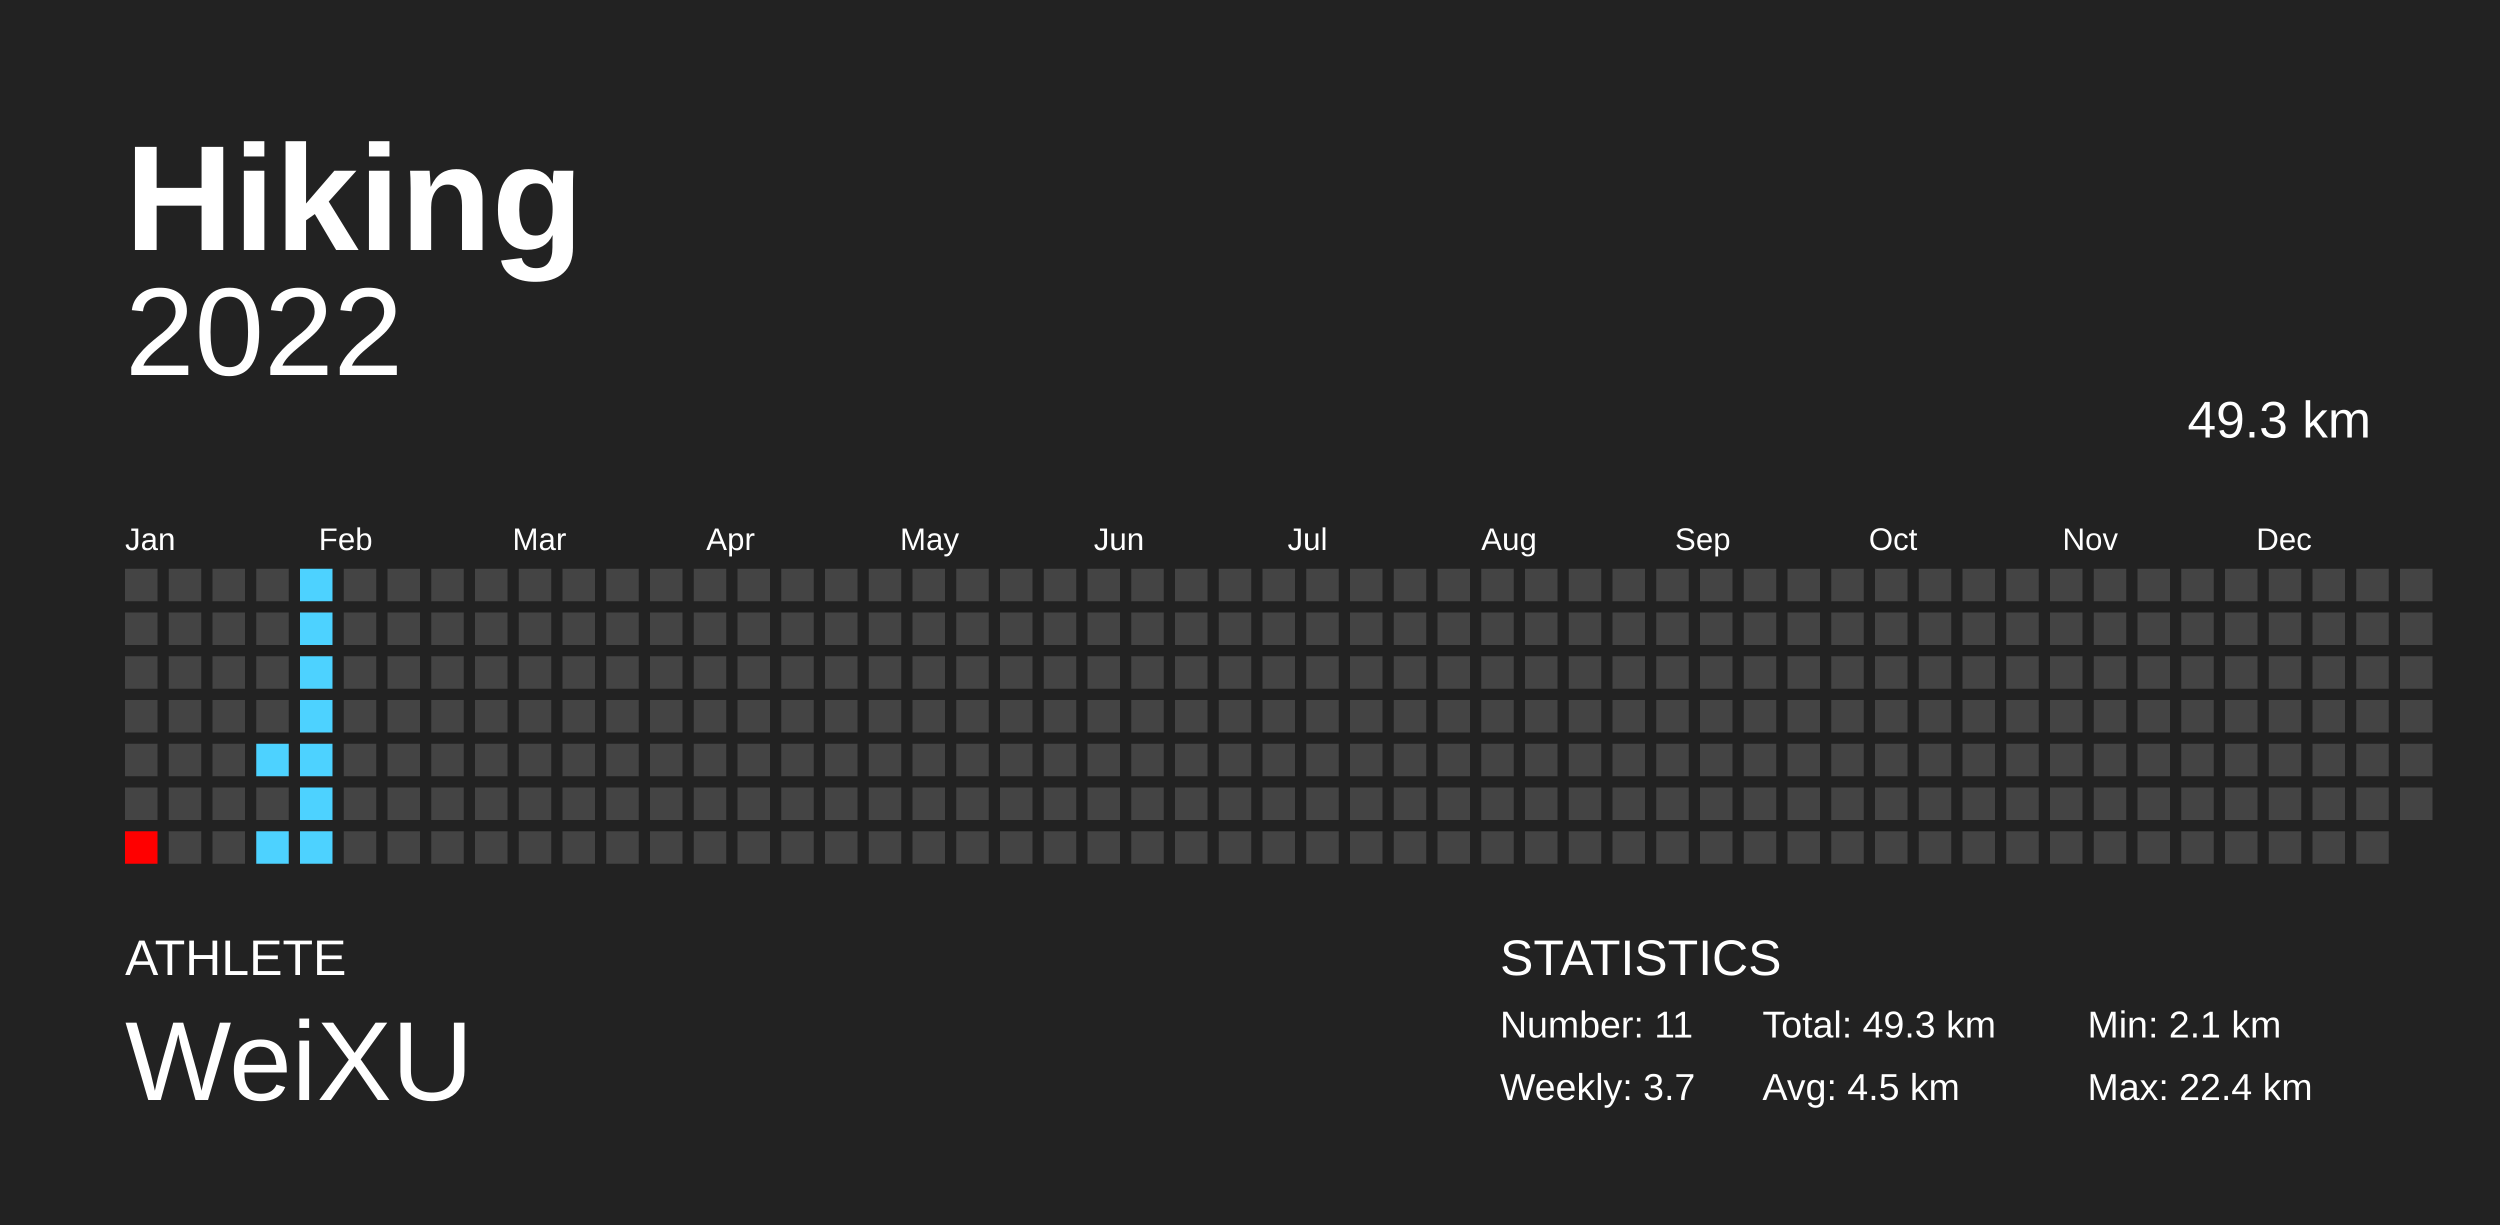
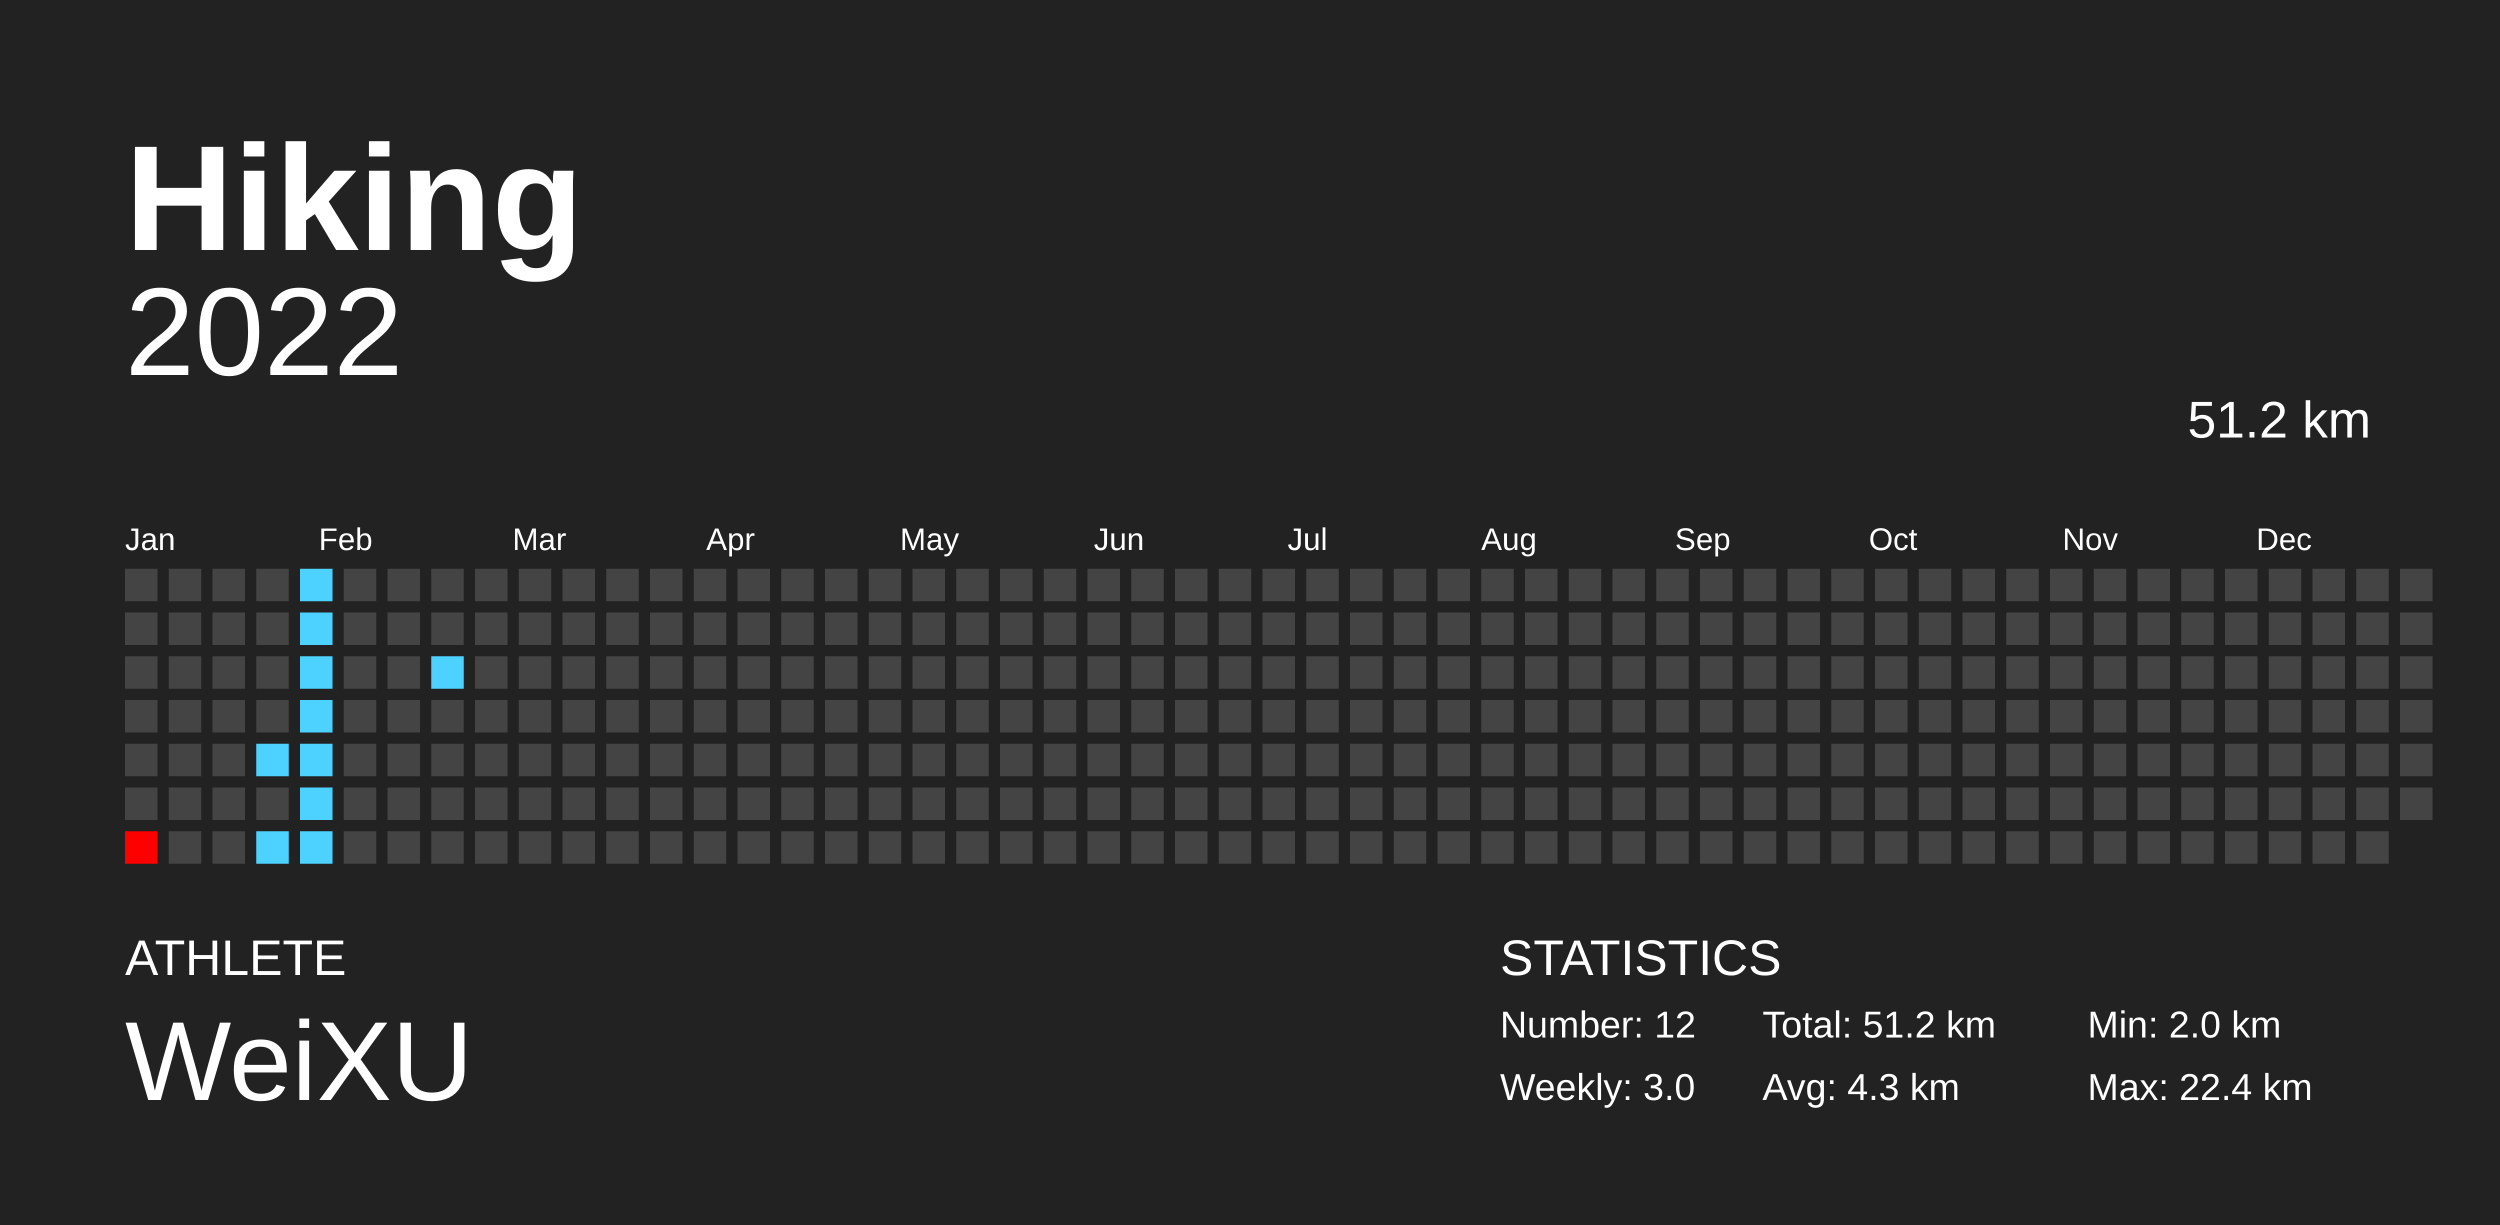
<svg xmlns="http://www.w3.org/2000/svg" baseProfile="full" height="98mm" version="1.1" viewBox="0,0,200,98" width="200mm">
  <defs />
  <rect fill="#222222" height="98" width="200" x="0" y="0" />
  <text fill="#FFFFFF" style="font-size:12px; font-family:Arial; font-weight:bold;" x="10" y="20">Hiking</text>
  <text fill="#FFFFFF" style="font-size:4px; font-family:Arial" x="10" y="78">ATHLETE</text>
  <text fill="#FFFFFF" style="font-size:9px; font-family:Arial" x="10" y="88">WeiXU</text>
  <text fill="#FFFFFF" style="font-size:4px; font-family:Arial" x="120" y="78">STATISTICS</text>
-   <text fill="#FFFFFF" style="font-size:3px; font-family:Arial" x="120" y="83">Number: 11</text>
-   <text fill="#FFFFFF" style="font-size:3px; font-family:Arial" x="120" y="88">Weekly: 3.7</text>
-   <text fill="#FFFFFF" style="font-size:3px; font-family:Arial" x="141" y="83">Total: 49.3 km</text>
-   <text fill="#FFFFFF" style="font-size:3px; font-family:Arial" x="141" y="88">Avg: 4.5 km</text>
-   <text fill="#FFFFFF" style="font-size:3px; font-family:Arial" x="167" y="83">Min: 2.1 km</text>
+   <text fill="#FFFFFF" style="font-size:3px; font-family:Arial" x="120" y="83">Number: 12</text>
+   <text fill="#FFFFFF" style="font-size:3px; font-family:Arial" x="120" y="88">Weekly: 3.0</text>
+   <text fill="#FFFFFF" style="font-size:3px; font-family:Arial" x="141" y="83">Total: 51.2 km</text>
+   <text fill="#FFFFFF" style="font-size:3px; font-family:Arial" x="141" y="88">Avg: 4.3 km</text>
+   <text fill="#FFFFFF" style="font-size:3px; font-family:Arial" x="167" y="83">Min: 2.0 km</text>
  <text fill="#FFFFFF" style="font-size:3px; font-family:Arial" x="167" y="88">Max: 22.4 km</text>
  <text alignment-baseline="hanging" fill="#FFFFFF" style="font-size:10.0px; font-family:Arial;" x="10" y="30">2022</text>
-   <text alignment-baseline="hanging" fill="#FFFFFF" style="font-size:4.125px; font-family:Arial;" x="175" y="35">49.3 km</text>
+   <text alignment-baseline="hanging" fill="#FFFFFF" style="font-size:4.125px; font-family:Arial;" x="175" y="35">51.2 km</text>
  <text fill="#FFFFFF" style="font-size:2.5px; font-family:Arial" x="10.0" y="44">Jan</text>
  <text fill="#FFFFFF" style="font-size:2.5px; font-family:Arial" x="25.5" y="44">Feb</text>
  <text fill="#FFFFFF" style="font-size:2.5px; font-family:Arial" x="41.0" y="44">Mar</text>
  <text fill="#FFFFFF" style="font-size:2.5px; font-family:Arial" x="56.5" y="44">Apr</text>
  <text fill="#FFFFFF" style="font-size:2.5px; font-family:Arial" x="72.0" y="44">May</text>
  <text fill="#FFFFFF" style="font-size:2.5px; font-family:Arial" x="87.5" y="44">Jun</text>
  <text fill="#FFFFFF" style="font-size:2.5px; font-family:Arial" x="103.0" y="44">Jul</text>
  <text fill="#FFFFFF" style="font-size:2.5px; font-family:Arial" x="118.5" y="44">Aug</text>
  <text fill="#FFFFFF" style="font-size:2.5px; font-family:Arial" x="134.0" y="44">Sep</text>
  <text fill="#FFFFFF" style="font-size:2.5px; font-family:Arial" x="149.5" y="44">Oct</text>
  <text fill="#FFFFFF" style="font-size:2.5px; font-family:Arial" x="165.0" y="44">Nov</text>
  <text fill="#FFFFFF" style="font-size:2.5px; font-family:Arial" x="180.5" y="44">Dec</text>
  <rect fill="#444444" height="2.6" width="2.6" x="10.0" y="45.5" />
  <rect fill="#444444" height="2.6" width="2.6" x="10.0" y="49.0" />
  <rect fill="#444444" height="2.6" width="2.6" x="10.0" y="52.5" />
  <rect fill="#444444" height="2.6" width="2.6" x="10.0" y="56.0" />
  <rect fill="#444444" height="2.6" width="2.6" x="10.0" y="59.5" />
  <rect fill="#444444" height="2.6" width="2.6" x="10.0" y="63.0" />
  <rect fill="red" height="2.6" width="2.6" x="10.0" y="66.5" />
  <rect fill="#444444" height="2.6" width="2.6" x="13.5" y="45.5" />
  <rect fill="#444444" height="2.6" width="2.6" x="13.5" y="49.0" />
  <rect fill="#444444" height="2.6" width="2.6" x="13.5" y="52.5" />
  <rect fill="#444444" height="2.6" width="2.6" x="13.5" y="56.0" />
  <rect fill="#444444" height="2.6" width="2.6" x="13.5" y="59.5" />
  <rect fill="#444444" height="2.6" width="2.6" x="13.5" y="63.0" />
  <rect fill="#444444" height="2.6" width="2.6" x="13.5" y="66.5" />
  <rect fill="#444444" height="2.6" width="2.6" x="17.0" y="45.5" />
  <rect fill="#444444" height="2.6" width="2.6" x="17.0" y="49.0" />
  <rect fill="#444444" height="2.6" width="2.6" x="17.0" y="52.5" />
  <rect fill="#444444" height="2.6" width="2.6" x="17.0" y="56.0" />
  <rect fill="#444444" height="2.6" width="2.6" x="17.0" y="59.5" />
  <rect fill="#444444" height="2.6" width="2.6" x="17.0" y="63.0" />
  <rect fill="#444444" height="2.6" width="2.6" x="17.0" y="66.5" />
  <rect fill="#444444" height="2.6" width="2.6" x="20.5" y="45.5" />
  <rect fill="#444444" height="2.6" width="2.6" x="20.5" y="49.0" />
  <rect fill="#444444" height="2.6" width="2.6" x="20.5" y="52.5" />
  <rect fill="#444444" height="2.6" width="2.6" x="20.5" y="56.0" />
  <rect fill="#4dd2ff" height="2.6" width="2.6" x="20.5" y="59.5" />
  <rect fill="#444444" height="2.6" width="2.6" x="20.5" y="63.0" />
  <rect fill="#4dd2ff" height="2.6" width="2.6" x="20.5" y="66.5" />
  <rect fill="#4dd2ff" height="2.6" width="2.6" x="24.0" y="45.5" />
  <rect fill="#4dd2ff" height="2.6" width="2.6" x="24.0" y="49.0" />
  <rect fill="#4dd2ff" height="2.6" width="2.6" x="24.0" y="52.5" />
  <rect fill="#4dd2ff" height="2.6" width="2.6" x="24.0" y="56.0" />
  <rect fill="#4dd2ff" height="2.6" width="2.6" x="24.0" y="59.5" />
  <rect fill="#4dd2ff" height="2.6" width="2.6" x="24.0" y="63.0" />
  <rect fill="#4dd2ff" height="2.6" width="2.6" x="24.0" y="66.5" />
  <rect fill="#444444" height="2.6" width="2.6" x="27.5" y="45.5" />
  <rect fill="#444444" height="2.6" width="2.6" x="27.5" y="49.0" />
  <rect fill="#444444" height="2.6" width="2.6" x="27.5" y="52.5" />
  <rect fill="#444444" height="2.6" width="2.6" x="27.5" y="56.0" />
  <rect fill="#444444" height="2.6" width="2.6" x="27.5" y="59.5" />
  <rect fill="#444444" height="2.6" width="2.6" x="27.5" y="63.0" />
  <rect fill="#444444" height="2.6" width="2.6" x="27.5" y="66.5" />
  <rect fill="#444444" height="2.6" width="2.6" x="31.0" y="45.5" />
  <rect fill="#444444" height="2.6" width="2.6" x="31.0" y="49.0" />
  <rect fill="#444444" height="2.6" width="2.6" x="31.0" y="52.5" />
  <rect fill="#444444" height="2.6" width="2.6" x="31.0" y="56.0" />
  <rect fill="#444444" height="2.6" width="2.6" x="31.0" y="59.5" />
  <rect fill="#444444" height="2.6" width="2.6" x="31.0" y="63.0" />
  <rect fill="#444444" height="2.6" width="2.6" x="31.0" y="66.5" />
  <rect fill="#444444" height="2.6" width="2.6" x="34.5" y="45.5" />
  <rect fill="#444444" height="2.6" width="2.6" x="34.5" y="49.0" />
-   <rect fill="#444444" height="2.6" width="2.6" x="34.5" y="52.5" />
+   <rect fill="#4dd2ff" height="2.6" width="2.6" x="34.5" y="52.5" />
  <rect fill="#444444" height="2.6" width="2.6" x="34.5" y="56.0" />
  <rect fill="#444444" height="2.6" width="2.6" x="34.5" y="59.5" />
  <rect fill="#444444" height="2.6" width="2.6" x="34.5" y="63.0" />
  <rect fill="#444444" height="2.6" width="2.6" x="34.5" y="66.5" />
  <rect fill="#444444" height="2.6" width="2.6" x="38.0" y="45.5" />
  <rect fill="#444444" height="2.6" width="2.6" x="38.0" y="49.0" />
  <rect fill="#444444" height="2.6" width="2.6" x="38.0" y="52.5" />
  <rect fill="#444444" height="2.6" width="2.6" x="38.0" y="56.0" />
  <rect fill="#444444" height="2.6" width="2.6" x="38.0" y="59.5" />
  <rect fill="#444444" height="2.6" width="2.6" x="38.0" y="63.0" />
  <rect fill="#444444" height="2.6" width="2.6" x="38.0" y="66.5" />
  <rect fill="#444444" height="2.6" width="2.6" x="41.5" y="45.5" />
  <rect fill="#444444" height="2.6" width="2.6" x="41.5" y="49.0" />
  <rect fill="#444444" height="2.6" width="2.6" x="41.5" y="52.5" />
  <rect fill="#444444" height="2.6" width="2.6" x="41.5" y="56.0" />
  <rect fill="#444444" height="2.6" width="2.6" x="41.5" y="59.5" />
  <rect fill="#444444" height="2.6" width="2.6" x="41.5" y="63.0" />
  <rect fill="#444444" height="2.6" width="2.6" x="41.5" y="66.5" />
  <rect fill="#444444" height="2.6" width="2.6" x="45.0" y="45.5" />
  <rect fill="#444444" height="2.6" width="2.6" x="45.0" y="49.0" />
  <rect fill="#444444" height="2.6" width="2.6" x="45.0" y="52.5" />
  <rect fill="#444444" height="2.6" width="2.6" x="45.0" y="56.0" />
  <rect fill="#444444" height="2.6" width="2.6" x="45.0" y="59.5" />
  <rect fill="#444444" height="2.6" width="2.6" x="45.0" y="63.0" />
  <rect fill="#444444" height="2.6" width="2.6" x="45.0" y="66.5" />
  <rect fill="#444444" height="2.6" width="2.6" x="48.5" y="45.5" />
  <rect fill="#444444" height="2.6" width="2.6" x="48.5" y="49.0" />
  <rect fill="#444444" height="2.6" width="2.6" x="48.5" y="52.5" />
  <rect fill="#444444" height="2.6" width="2.6" x="48.5" y="56.0" />
  <rect fill="#444444" height="2.6" width="2.6" x="48.5" y="59.5" />
  <rect fill="#444444" height="2.6" width="2.6" x="48.5" y="63.0" />
  <rect fill="#444444" height="2.6" width="2.6" x="48.5" y="66.5" />
  <rect fill="#444444" height="2.6" width="2.6" x="52.0" y="45.5" />
  <rect fill="#444444" height="2.6" width="2.6" x="52.0" y="49.0" />
  <rect fill="#444444" height="2.6" width="2.6" x="52.0" y="52.5" />
  <rect fill="#444444" height="2.6" width="2.6" x="52.0" y="56.0" />
  <rect fill="#444444" height="2.6" width="2.6" x="52.0" y="59.5" />
  <rect fill="#444444" height="2.6" width="2.6" x="52.0" y="63.0" />
  <rect fill="#444444" height="2.6" width="2.6" x="52.0" y="66.5" />
  <rect fill="#444444" height="2.6" width="2.6" x="55.5" y="45.5" />
  <rect fill="#444444" height="2.6" width="2.6" x="55.5" y="49.0" />
  <rect fill="#444444" height="2.6" width="2.6" x="55.5" y="52.5" />
  <rect fill="#444444" height="2.6" width="2.6" x="55.5" y="56.0" />
  <rect fill="#444444" height="2.6" width="2.6" x="55.5" y="59.5" />
  <rect fill="#444444" height="2.6" width="2.6" x="55.5" y="63.0" />
  <rect fill="#444444" height="2.6" width="2.6" x="55.5" y="66.5" />
  <rect fill="#444444" height="2.6" width="2.6" x="59.0" y="45.5" />
  <rect fill="#444444" height="2.6" width="2.6" x="59.0" y="49.0" />
  <rect fill="#444444" height="2.6" width="2.6" x="59.0" y="52.5" />
  <rect fill="#444444" height="2.6" width="2.6" x="59.0" y="56.0" />
  <rect fill="#444444" height="2.6" width="2.6" x="59.0" y="59.5" />
  <rect fill="#444444" height="2.6" width="2.6" x="59.0" y="63.0" />
  <rect fill="#444444" height="2.6" width="2.6" x="59.0" y="66.5" />
  <rect fill="#444444" height="2.6" width="2.6" x="62.5" y="45.5" />
  <rect fill="#444444" height="2.6" width="2.6" x="62.5" y="49.0" />
  <rect fill="#444444" height="2.6" width="2.6" x="62.5" y="52.5" />
  <rect fill="#444444" height="2.6" width="2.6" x="62.5" y="56.0" />
  <rect fill="#444444" height="2.6" width="2.6" x="62.5" y="59.5" />
  <rect fill="#444444" height="2.6" width="2.6" x="62.5" y="63.0" />
  <rect fill="#444444" height="2.6" width="2.6" x="62.5" y="66.5" />
  <rect fill="#444444" height="2.6" width="2.6" x="66.0" y="45.5" />
  <rect fill="#444444" height="2.6" width="2.6" x="66.0" y="49.0" />
  <rect fill="#444444" height="2.6" width="2.6" x="66.0" y="52.5" />
  <rect fill="#444444" height="2.6" width="2.6" x="66.0" y="56.0" />
  <rect fill="#444444" height="2.6" width="2.6" x="66.0" y="59.5" />
  <rect fill="#444444" height="2.6" width="2.6" x="66.0" y="63.0" />
  <rect fill="#444444" height="2.6" width="2.6" x="66.0" y="66.5" />
  <rect fill="#444444" height="2.6" width="2.6" x="69.5" y="45.5" />
  <rect fill="#444444" height="2.6" width="2.6" x="69.5" y="49.0" />
  <rect fill="#444444" height="2.6" width="2.6" x="69.5" y="52.5" />
  <rect fill="#444444" height="2.6" width="2.6" x="69.5" y="56.0" />
  <rect fill="#444444" height="2.6" width="2.6" x="69.5" y="59.5" />
  <rect fill="#444444" height="2.6" width="2.6" x="69.5" y="63.0" />
  <rect fill="#444444" height="2.6" width="2.6" x="69.5" y="66.5" />
  <rect fill="#444444" height="2.6" width="2.6" x="73.0" y="45.5" />
  <rect fill="#444444" height="2.6" width="2.6" x="73.0" y="49.0" />
  <rect fill="#444444" height="2.6" width="2.6" x="73.0" y="52.5" />
  <rect fill="#444444" height="2.6" width="2.6" x="73.0" y="56.0" />
  <rect fill="#444444" height="2.6" width="2.6" x="73.0" y="59.5" />
  <rect fill="#444444" height="2.6" width="2.6" x="73.0" y="63.0" />
  <rect fill="#444444" height="2.6" width="2.6" x="73.0" y="66.5" />
  <rect fill="#444444" height="2.6" width="2.6" x="76.5" y="45.5" />
  <rect fill="#444444" height="2.6" width="2.6" x="76.5" y="49.0" />
  <rect fill="#444444" height="2.6" width="2.6" x="76.5" y="52.5" />
  <rect fill="#444444" height="2.6" width="2.6" x="76.5" y="56.0" />
  <rect fill="#444444" height="2.6" width="2.6" x="76.5" y="59.5" />
  <rect fill="#444444" height="2.6" width="2.6" x="76.5" y="63.0" />
  <rect fill="#444444" height="2.6" width="2.6" x="76.5" y="66.5" />
  <rect fill="#444444" height="2.6" width="2.6" x="80.0" y="45.5" />
  <rect fill="#444444" height="2.6" width="2.6" x="80.0" y="49.0" />
  <rect fill="#444444" height="2.6" width="2.6" x="80.0" y="52.5" />
  <rect fill="#444444" height="2.6" width="2.6" x="80.0" y="56.0" />
  <rect fill="#444444" height="2.6" width="2.6" x="80.0" y="59.5" />
  <rect fill="#444444" height="2.6" width="2.6" x="80.0" y="63.0" />
  <rect fill="#444444" height="2.6" width="2.6" x="80.0" y="66.5" />
  <rect fill="#444444" height="2.6" width="2.6" x="83.5" y="45.5" />
  <rect fill="#444444" height="2.6" width="2.6" x="83.5" y="49.0" />
  <rect fill="#444444" height="2.6" width="2.6" x="83.5" y="52.5" />
  <rect fill="#444444" height="2.6" width="2.6" x="83.5" y="56.0" />
  <rect fill="#444444" height="2.6" width="2.6" x="83.5" y="59.5" />
  <rect fill="#444444" height="2.6" width="2.6" x="83.5" y="63.0" />
  <rect fill="#444444" height="2.6" width="2.6" x="83.5" y="66.5" />
  <rect fill="#444444" height="2.6" width="2.6" x="87.0" y="45.5" />
  <rect fill="#444444" height="2.6" width="2.6" x="87.0" y="49.0" />
  <rect fill="#444444" height="2.6" width="2.6" x="87.0" y="52.5" />
  <rect fill="#444444" height="2.6" width="2.6" x="87.0" y="56.0" />
  <rect fill="#444444" height="2.6" width="2.6" x="87.0" y="59.5" />
  <rect fill="#444444" height="2.6" width="2.6" x="87.0" y="63.0" />
  <rect fill="#444444" height="2.6" width="2.6" x="87.0" y="66.5" />
  <rect fill="#444444" height="2.6" width="2.6" x="90.5" y="45.5" />
  <rect fill="#444444" height="2.6" width="2.6" x="90.5" y="49.0" />
  <rect fill="#444444" height="2.6" width="2.6" x="90.5" y="52.5" />
  <rect fill="#444444" height="2.6" width="2.6" x="90.5" y="56.0" />
  <rect fill="#444444" height="2.6" width="2.6" x="90.5" y="59.5" />
  <rect fill="#444444" height="2.6" width="2.6" x="90.5" y="63.0" />
  <rect fill="#444444" height="2.6" width="2.6" x="90.5" y="66.5" />
  <rect fill="#444444" height="2.6" width="2.6" x="94.0" y="45.5" />
  <rect fill="#444444" height="2.6" width="2.6" x="94.0" y="49.0" />
  <rect fill="#444444" height="2.6" width="2.6" x="94.0" y="52.5" />
  <rect fill="#444444" height="2.6" width="2.6" x="94.0" y="56.0" />
  <rect fill="#444444" height="2.6" width="2.6" x="94.0" y="59.5" />
  <rect fill="#444444" height="2.6" width="2.6" x="94.0" y="63.0" />
  <rect fill="#444444" height="2.6" width="2.6" x="94.0" y="66.5" />
  <rect fill="#444444" height="2.6" width="2.6" x="97.5" y="45.5" />
  <rect fill="#444444" height="2.6" width="2.6" x="97.5" y="49.0" />
  <rect fill="#444444" height="2.6" width="2.6" x="97.5" y="52.5" />
  <rect fill="#444444" height="2.6" width="2.6" x="97.5" y="56.0" />
  <rect fill="#444444" height="2.6" width="2.6" x="97.5" y="59.5" />
  <rect fill="#444444" height="2.6" width="2.6" x="97.5" y="63.0" />
  <rect fill="#444444" height="2.6" width="2.6" x="97.5" y="66.5" />
  <rect fill="#444444" height="2.6" width="2.6" x="101.0" y="45.5" />
  <rect fill="#444444" height="2.6" width="2.6" x="101.0" y="49.0" />
  <rect fill="#444444" height="2.6" width="2.6" x="101.0" y="52.5" />
  <rect fill="#444444" height="2.6" width="2.6" x="101.0" y="56.0" />
  <rect fill="#444444" height="2.6" width="2.6" x="101.0" y="59.5" />
  <rect fill="#444444" height="2.6" width="2.6" x="101.0" y="63.0" />
  <rect fill="#444444" height="2.6" width="2.6" x="101.0" y="66.5" />
  <rect fill="#444444" height="2.6" width="2.6" x="104.5" y="45.5" />
  <rect fill="#444444" height="2.6" width="2.6" x="104.5" y="49.0" />
  <rect fill="#444444" height="2.6" width="2.6" x="104.5" y="52.5" />
  <rect fill="#444444" height="2.6" width="2.6" x="104.5" y="56.0" />
  <rect fill="#444444" height="2.6" width="2.6" x="104.5" y="59.5" />
  <rect fill="#444444" height="2.6" width="2.6" x="104.5" y="63.0" />
  <rect fill="#444444" height="2.6" width="2.6" x="104.5" y="66.5" />
  <rect fill="#444444" height="2.6" width="2.6" x="108.0" y="45.5" />
  <rect fill="#444444" height="2.6" width="2.6" x="108.0" y="49.0" />
  <rect fill="#444444" height="2.6" width="2.6" x="108.0" y="52.5" />
  <rect fill="#444444" height="2.6" width="2.6" x="108.0" y="56.0" />
  <rect fill="#444444" height="2.6" width="2.6" x="108.0" y="59.5" />
  <rect fill="#444444" height="2.6" width="2.6" x="108.0" y="63.0" />
  <rect fill="#444444" height="2.6" width="2.6" x="108.0" y="66.5" />
  <rect fill="#444444" height="2.6" width="2.6" x="111.5" y="45.5" />
  <rect fill="#444444" height="2.6" width="2.6" x="111.5" y="49.0" />
  <rect fill="#444444" height="2.6" width="2.6" x="111.5" y="52.5" />
  <rect fill="#444444" height="2.6" width="2.6" x="111.5" y="56.0" />
  <rect fill="#444444" height="2.6" width="2.6" x="111.5" y="59.5" />
  <rect fill="#444444" height="2.6" width="2.6" x="111.5" y="63.0" />
  <rect fill="#444444" height="2.6" width="2.6" x="111.5" y="66.5" />
  <rect fill="#444444" height="2.6" width="2.6" x="115.0" y="45.5" />
  <rect fill="#444444" height="2.6" width="2.6" x="115.0" y="49.0" />
  <rect fill="#444444" height="2.6" width="2.6" x="115.0" y="52.5" />
  <rect fill="#444444" height="2.6" width="2.6" x="115.0" y="56.0" />
  <rect fill="#444444" height="2.6" width="2.6" x="115.0" y="59.5" />
  <rect fill="#444444" height="2.6" width="2.6" x="115.0" y="63.0" />
  <rect fill="#444444" height="2.6" width="2.6" x="115.0" y="66.5" />
  <rect fill="#444444" height="2.6" width="2.6" x="118.5" y="45.5" />
  <rect fill="#444444" height="2.6" width="2.6" x="118.5" y="49.0" />
  <rect fill="#444444" height="2.6" width="2.6" x="118.5" y="52.5" />
  <rect fill="#444444" height="2.6" width="2.6" x="118.5" y="56.0" />
  <rect fill="#444444" height="2.6" width="2.6" x="118.5" y="59.5" />
  <rect fill="#444444" height="2.6" width="2.6" x="118.5" y="63.0" />
  <rect fill="#444444" height="2.6" width="2.6" x="118.5" y="66.5" />
  <rect fill="#444444" height="2.6" width="2.6" x="122.0" y="45.5" />
  <rect fill="#444444" height="2.6" width="2.6" x="122.0" y="49.0" />
  <rect fill="#444444" height="2.6" width="2.6" x="122.0" y="52.5" />
  <rect fill="#444444" height="2.6" width="2.6" x="122.0" y="56.0" />
  <rect fill="#444444" height="2.6" width="2.6" x="122.0" y="59.5" />
  <rect fill="#444444" height="2.6" width="2.6" x="122.0" y="63.0" />
  <rect fill="#444444" height="2.6" width="2.6" x="122.0" y="66.5" />
  <rect fill="#444444" height="2.6" width="2.6" x="125.5" y="45.5" />
  <rect fill="#444444" height="2.6" width="2.6" x="125.5" y="49.0" />
  <rect fill="#444444" height="2.6" width="2.6" x="125.5" y="52.5" />
  <rect fill="#444444" height="2.6" width="2.6" x="125.5" y="56.0" />
  <rect fill="#444444" height="2.6" width="2.6" x="125.5" y="59.5" />
  <rect fill="#444444" height="2.6" width="2.6" x="125.5" y="63.0" />
  <rect fill="#444444" height="2.6" width="2.6" x="125.5" y="66.5" />
  <rect fill="#444444" height="2.6" width="2.6" x="129.0" y="45.5" />
  <rect fill="#444444" height="2.6" width="2.6" x="129.0" y="49.0" />
  <rect fill="#444444" height="2.6" width="2.6" x="129.0" y="52.5" />
  <rect fill="#444444" height="2.6" width="2.6" x="129.0" y="56.0" />
  <rect fill="#444444" height="2.6" width="2.6" x="129.0" y="59.5" />
  <rect fill="#444444" height="2.6" width="2.6" x="129.0" y="63.0" />
  <rect fill="#444444" height="2.6" width="2.6" x="129.0" y="66.5" />
  <rect fill="#444444" height="2.6" width="2.6" x="132.5" y="45.5" />
  <rect fill="#444444" height="2.6" width="2.6" x="132.5" y="49.0" />
  <rect fill="#444444" height="2.6" width="2.6" x="132.5" y="52.5" />
  <rect fill="#444444" height="2.6" width="2.6" x="132.5" y="56.0" />
  <rect fill="#444444" height="2.6" width="2.6" x="132.5" y="59.5" />
  <rect fill="#444444" height="2.6" width="2.6" x="132.5" y="63.0" />
  <rect fill="#444444" height="2.6" width="2.6" x="132.5" y="66.5" />
  <rect fill="#444444" height="2.6" width="2.6" x="136.0" y="45.5" />
  <rect fill="#444444" height="2.6" width="2.6" x="136.0" y="49.0" />
  <rect fill="#444444" height="2.6" width="2.6" x="136.0" y="52.5" />
  <rect fill="#444444" height="2.6" width="2.6" x="136.0" y="56.0" />
  <rect fill="#444444" height="2.6" width="2.6" x="136.0" y="59.5" />
  <rect fill="#444444" height="2.6" width="2.6" x="136.0" y="63.0" />
  <rect fill="#444444" height="2.6" width="2.6" x="136.0" y="66.5" />
  <rect fill="#444444" height="2.6" width="2.6" x="139.5" y="45.5" />
  <rect fill="#444444" height="2.6" width="2.6" x="139.5" y="49.0" />
  <rect fill="#444444" height="2.6" width="2.6" x="139.5" y="52.5" />
  <rect fill="#444444" height="2.6" width="2.6" x="139.5" y="56.0" />
  <rect fill="#444444" height="2.6" width="2.6" x="139.5" y="59.5" />
  <rect fill="#444444" height="2.6" width="2.6" x="139.5" y="63.0" />
  <rect fill="#444444" height="2.6" width="2.6" x="139.5" y="66.5" />
  <rect fill="#444444" height="2.6" width="2.6" x="143.0" y="45.5" />
  <rect fill="#444444" height="2.6" width="2.6" x="143.0" y="49.0" />
  <rect fill="#444444" height="2.6" width="2.6" x="143.0" y="52.5" />
  <rect fill="#444444" height="2.6" width="2.6" x="143.0" y="56.0" />
  <rect fill="#444444" height="2.6" width="2.6" x="143.0" y="59.5" />
  <rect fill="#444444" height="2.6" width="2.6" x="143.0" y="63.0" />
  <rect fill="#444444" height="2.6" width="2.6" x="143.0" y="66.5" />
  <rect fill="#444444" height="2.6" width="2.6" x="146.5" y="45.5" />
  <rect fill="#444444" height="2.6" width="2.6" x="146.5" y="49.0" />
  <rect fill="#444444" height="2.6" width="2.6" x="146.5" y="52.5" />
  <rect fill="#444444" height="2.6" width="2.6" x="146.5" y="56.0" />
  <rect fill="#444444" height="2.6" width="2.6" x="146.5" y="59.5" />
  <rect fill="#444444" height="2.6" width="2.6" x="146.5" y="63.0" />
  <rect fill="#444444" height="2.6" width="2.6" x="146.5" y="66.5" />
  <rect fill="#444444" height="2.6" width="2.6" x="150.0" y="45.5" />
  <rect fill="#444444" height="2.6" width="2.6" x="150.0" y="49.0" />
  <rect fill="#444444" height="2.6" width="2.6" x="150.0" y="52.5" />
  <rect fill="#444444" height="2.6" width="2.6" x="150.0" y="56.0" />
  <rect fill="#444444" height="2.6" width="2.6" x="150.0" y="59.5" />
  <rect fill="#444444" height="2.6" width="2.6" x="150.0" y="63.0" />
  <rect fill="#444444" height="2.6" width="2.6" x="150.0" y="66.5" />
  <rect fill="#444444" height="2.6" width="2.6" x="153.5" y="45.5" />
  <rect fill="#444444" height="2.6" width="2.6" x="153.5" y="49.0" />
  <rect fill="#444444" height="2.6" width="2.6" x="153.5" y="52.5" />
  <rect fill="#444444" height="2.6" width="2.6" x="153.5" y="56.0" />
  <rect fill="#444444" height="2.6" width="2.6" x="153.5" y="59.5" />
  <rect fill="#444444" height="2.6" width="2.6" x="153.5" y="63.0" />
  <rect fill="#444444" height="2.6" width="2.6" x="153.5" y="66.5" />
  <rect fill="#444444" height="2.6" width="2.6" x="157.0" y="45.5" />
  <rect fill="#444444" height="2.6" width="2.6" x="157.0" y="49.0" />
  <rect fill="#444444" height="2.6" width="2.6" x="157.0" y="52.5" />
  <rect fill="#444444" height="2.6" width="2.6" x="157.0" y="56.0" />
  <rect fill="#444444" height="2.6" width="2.6" x="157.0" y="59.5" />
  <rect fill="#444444" height="2.6" width="2.6" x="157.0" y="63.0" />
  <rect fill="#444444" height="2.6" width="2.6" x="157.0" y="66.5" />
  <rect fill="#444444" height="2.6" width="2.6" x="160.5" y="45.5" />
  <rect fill="#444444" height="2.6" width="2.6" x="160.5" y="49.0" />
  <rect fill="#444444" height="2.6" width="2.6" x="160.5" y="52.5" />
  <rect fill="#444444" height="2.6" width="2.6" x="160.5" y="56.0" />
  <rect fill="#444444" height="2.6" width="2.6" x="160.5" y="59.5" />
  <rect fill="#444444" height="2.6" width="2.6" x="160.5" y="63.0" />
  <rect fill="#444444" height="2.6" width="2.6" x="160.5" y="66.5" />
  <rect fill="#444444" height="2.6" width="2.6" x="164.0" y="45.5" />
  <rect fill="#444444" height="2.6" width="2.6" x="164.0" y="49.0" />
  <rect fill="#444444" height="2.6" width="2.6" x="164.0" y="52.5" />
  <rect fill="#444444" height="2.6" width="2.6" x="164.0" y="56.0" />
  <rect fill="#444444" height="2.6" width="2.6" x="164.0" y="59.5" />
  <rect fill="#444444" height="2.6" width="2.6" x="164.0" y="63.0" />
  <rect fill="#444444" height="2.6" width="2.6" x="164.0" y="66.5" />
  <rect fill="#444444" height="2.6" width="2.6" x="167.5" y="45.5" />
  <rect fill="#444444" height="2.6" width="2.6" x="167.5" y="49.0" />
  <rect fill="#444444" height="2.6" width="2.6" x="167.5" y="52.5" />
  <rect fill="#444444" height="2.6" width="2.6" x="167.5" y="56.0" />
  <rect fill="#444444" height="2.6" width="2.6" x="167.5" y="59.5" />
  <rect fill="#444444" height="2.6" width="2.6" x="167.5" y="63.0" />
  <rect fill="#444444" height="2.6" width="2.6" x="167.5" y="66.5" />
  <rect fill="#444444" height="2.6" width="2.6" x="171.0" y="45.5" />
  <rect fill="#444444" height="2.6" width="2.6" x="171.0" y="49.0" />
  <rect fill="#444444" height="2.6" width="2.6" x="171.0" y="52.5" />
  <rect fill="#444444" height="2.6" width="2.6" x="171.0" y="56.0" />
  <rect fill="#444444" height="2.6" width="2.6" x="171.0" y="59.5" />
  <rect fill="#444444" height="2.6" width="2.6" x="171.0" y="63.0" />
  <rect fill="#444444" height="2.6" width="2.6" x="171.0" y="66.5" />
  <rect fill="#444444" height="2.6" width="2.6" x="174.5" y="45.5" />
  <rect fill="#444444" height="2.6" width="2.6" x="174.5" y="49.0" />
  <rect fill="#444444" height="2.6" width="2.6" x="174.5" y="52.5" />
  <rect fill="#444444" height="2.6" width="2.6" x="174.5" y="56.0" />
  <rect fill="#444444" height="2.6" width="2.6" x="174.5" y="59.5" />
  <rect fill="#444444" height="2.6" width="2.6" x="174.5" y="63.0" />
  <rect fill="#444444" height="2.6" width="2.6" x="174.5" y="66.5" />
  <rect fill="#444444" height="2.6" width="2.6" x="178.0" y="45.5" />
  <rect fill="#444444" height="2.6" width="2.6" x="178.0" y="49.0" />
  <rect fill="#444444" height="2.6" width="2.6" x="178.0" y="52.5" />
  <rect fill="#444444" height="2.6" width="2.6" x="178.0" y="56.0" />
  <rect fill="#444444" height="2.6" width="2.6" x="178.0" y="59.5" />
  <rect fill="#444444" height="2.6" width="2.6" x="178.0" y="63.0" />
  <rect fill="#444444" height="2.6" width="2.6" x="178.0" y="66.5" />
  <rect fill="#444444" height="2.6" width="2.6" x="181.5" y="45.5" />
  <rect fill="#444444" height="2.6" width="2.6" x="181.5" y="49.0" />
  <rect fill="#444444" height="2.6" width="2.6" x="181.5" y="52.5" />
  <rect fill="#444444" height="2.6" width="2.6" x="181.5" y="56.0" />
  <rect fill="#444444" height="2.6" width="2.6" x="181.5" y="59.5" />
  <rect fill="#444444" height="2.6" width="2.6" x="181.5" y="63.0" />
  <rect fill="#444444" height="2.6" width="2.6" x="181.5" y="66.5" />
  <rect fill="#444444" height="2.6" width="2.6" x="185.0" y="45.5" />
  <rect fill="#444444" height="2.6" width="2.6" x="185.0" y="49.0" />
  <rect fill="#444444" height="2.6" width="2.6" x="185.0" y="52.5" />
  <rect fill="#444444" height="2.6" width="2.6" x="185.0" y="56.0" />
  <rect fill="#444444" height="2.6" width="2.6" x="185.0" y="59.5" />
  <rect fill="#444444" height="2.6" width="2.6" x="185.0" y="63.0" />
  <rect fill="#444444" height="2.6" width="2.6" x="185.0" y="66.5" />
  <rect fill="#444444" height="2.6" width="2.6" x="188.5" y="45.5" />
  <rect fill="#444444" height="2.6" width="2.6" x="188.5" y="49.0" />
  <rect fill="#444444" height="2.6" width="2.6" x="188.5" y="52.5" />
  <rect fill="#444444" height="2.6" width="2.6" x="188.5" y="56.0" />
  <rect fill="#444444" height="2.6" width="2.6" x="188.5" y="59.5" />
  <rect fill="#444444" height="2.6" width="2.6" x="188.5" y="63.0" />
  <rect fill="#444444" height="2.6" width="2.6" x="188.5" y="66.5" />
  <rect fill="#444444" height="2.6" width="2.6" x="192.0" y="45.5" />
  <rect fill="#444444" height="2.6" width="2.6" x="192.0" y="49.0" />
  <rect fill="#444444" height="2.6" width="2.6" x="192.0" y="52.5" />
  <rect fill="#444444" height="2.6" width="2.6" x="192.0" y="56.0" />
  <rect fill="#444444" height="2.6" width="2.6" x="192.0" y="59.5" />
  <rect fill="#444444" height="2.6" width="2.6" x="192.0" y="63.0" />
</svg>
